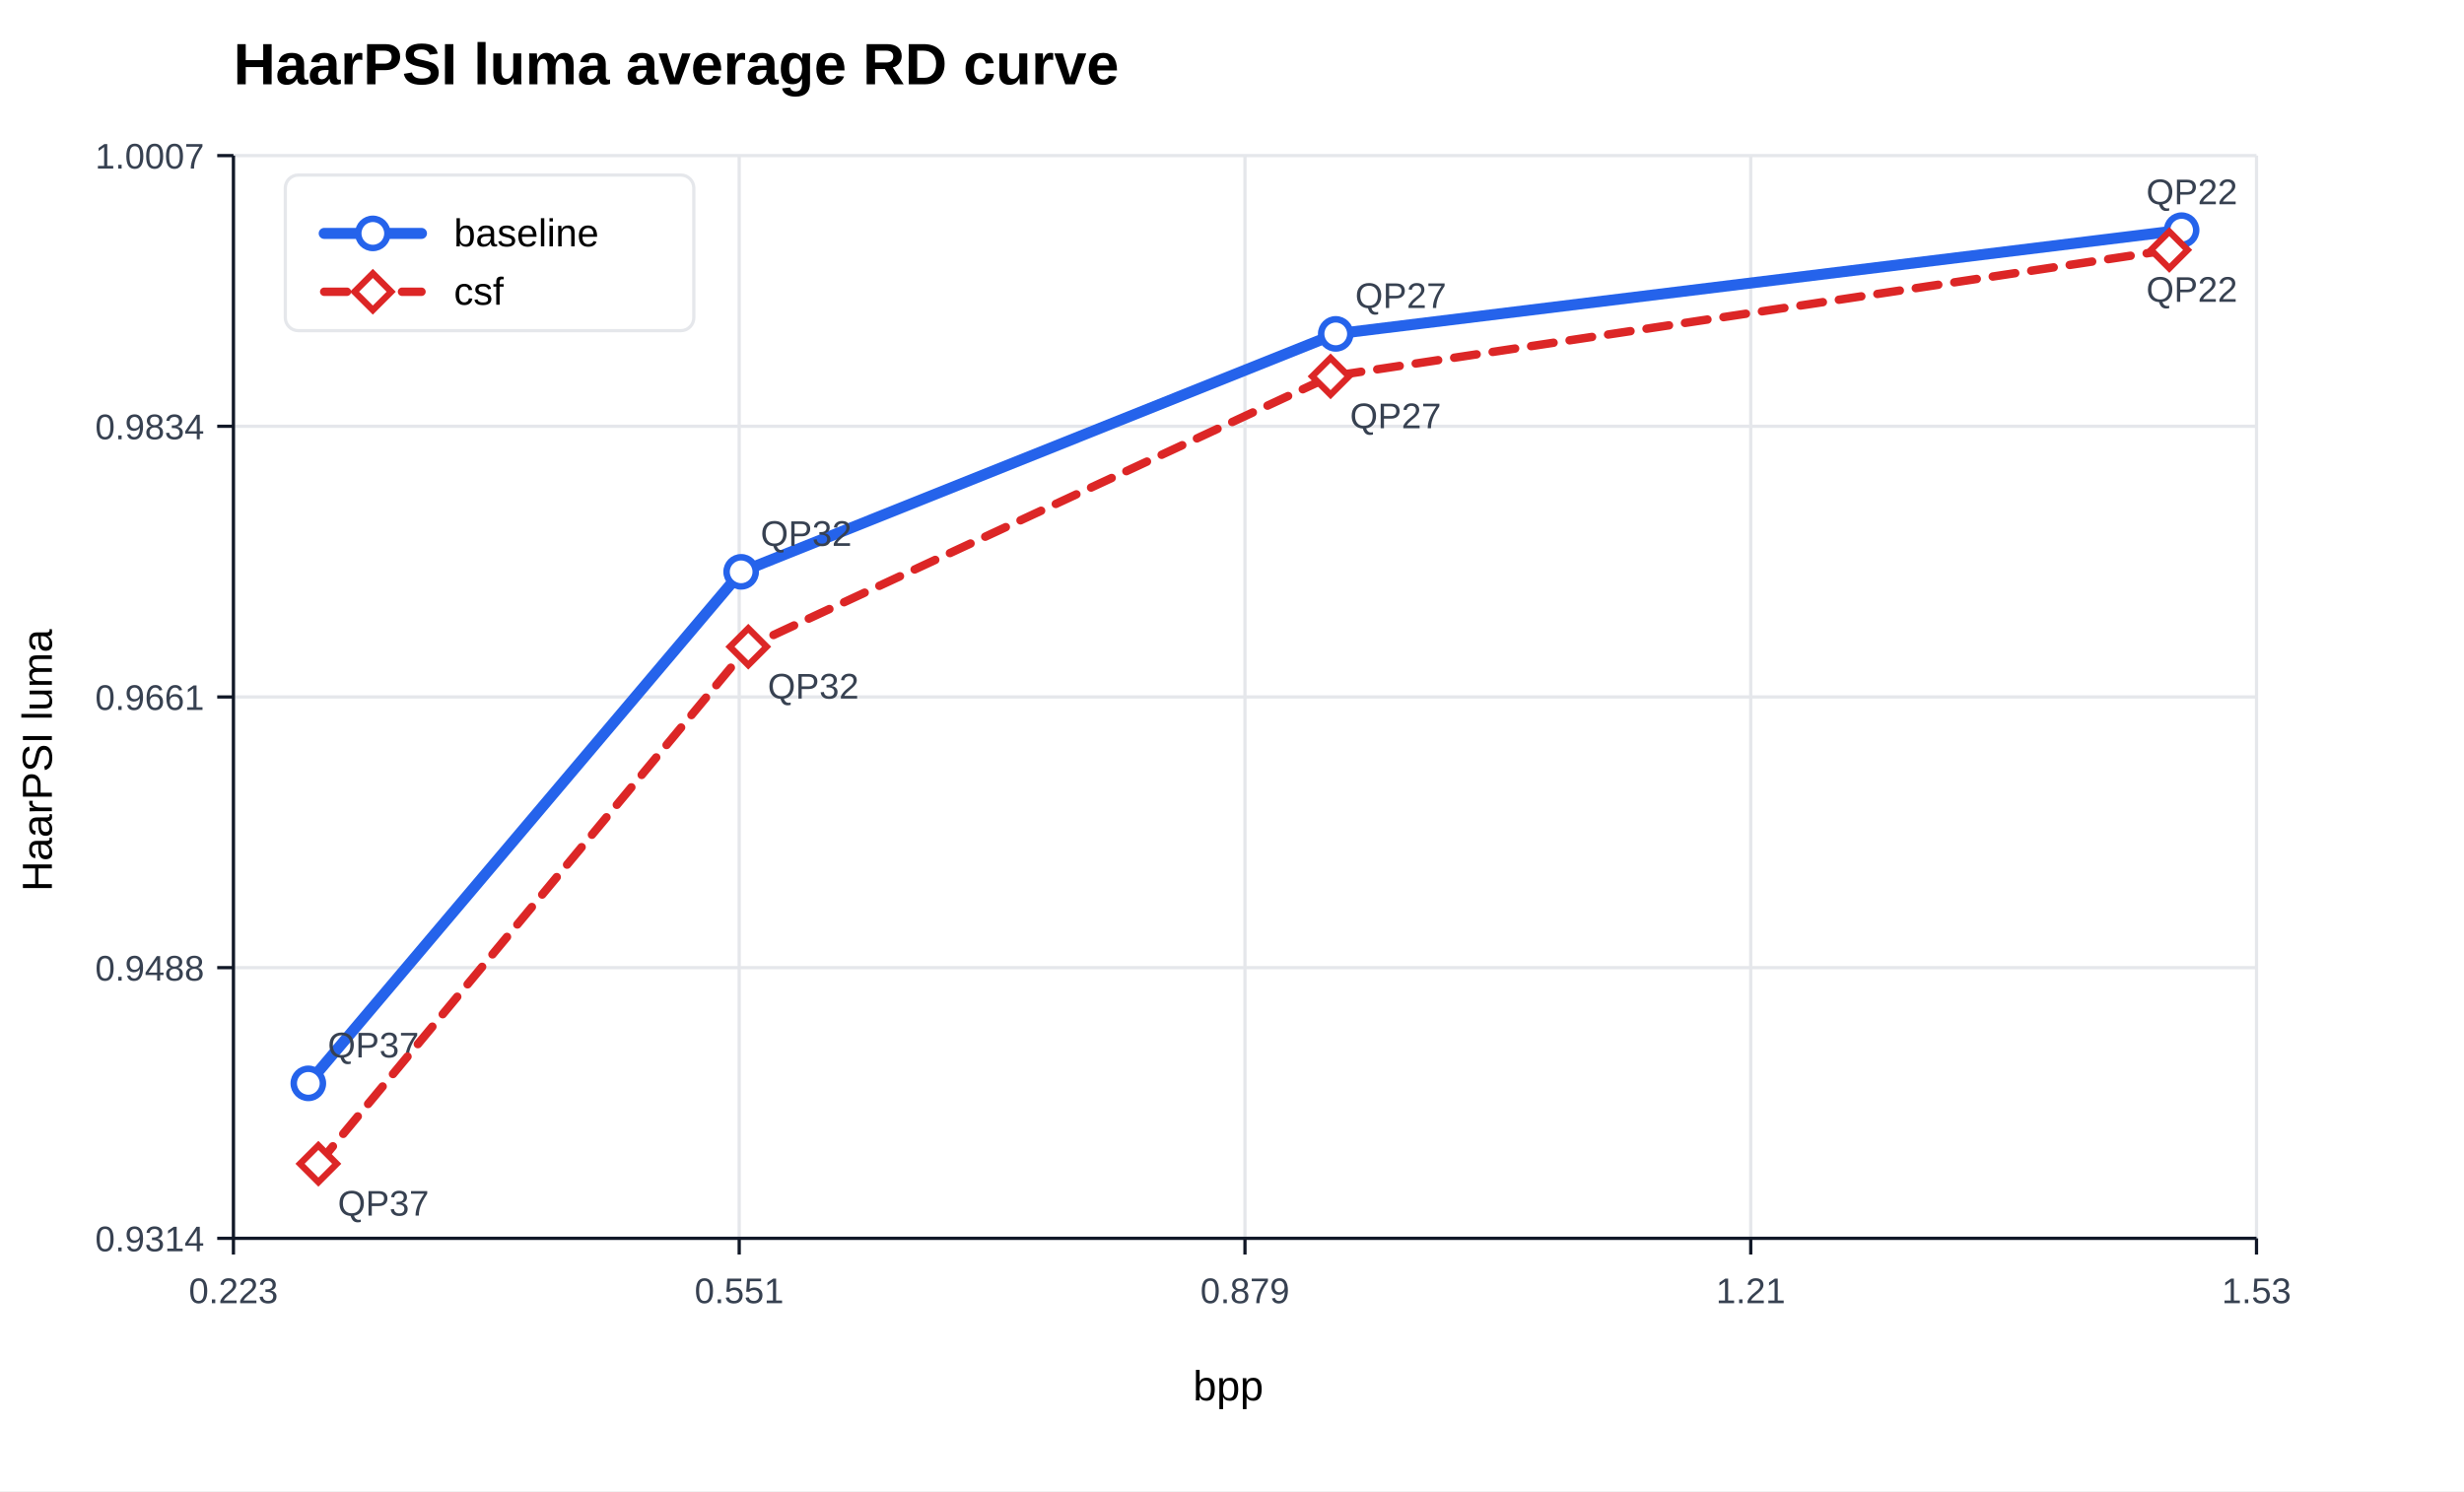
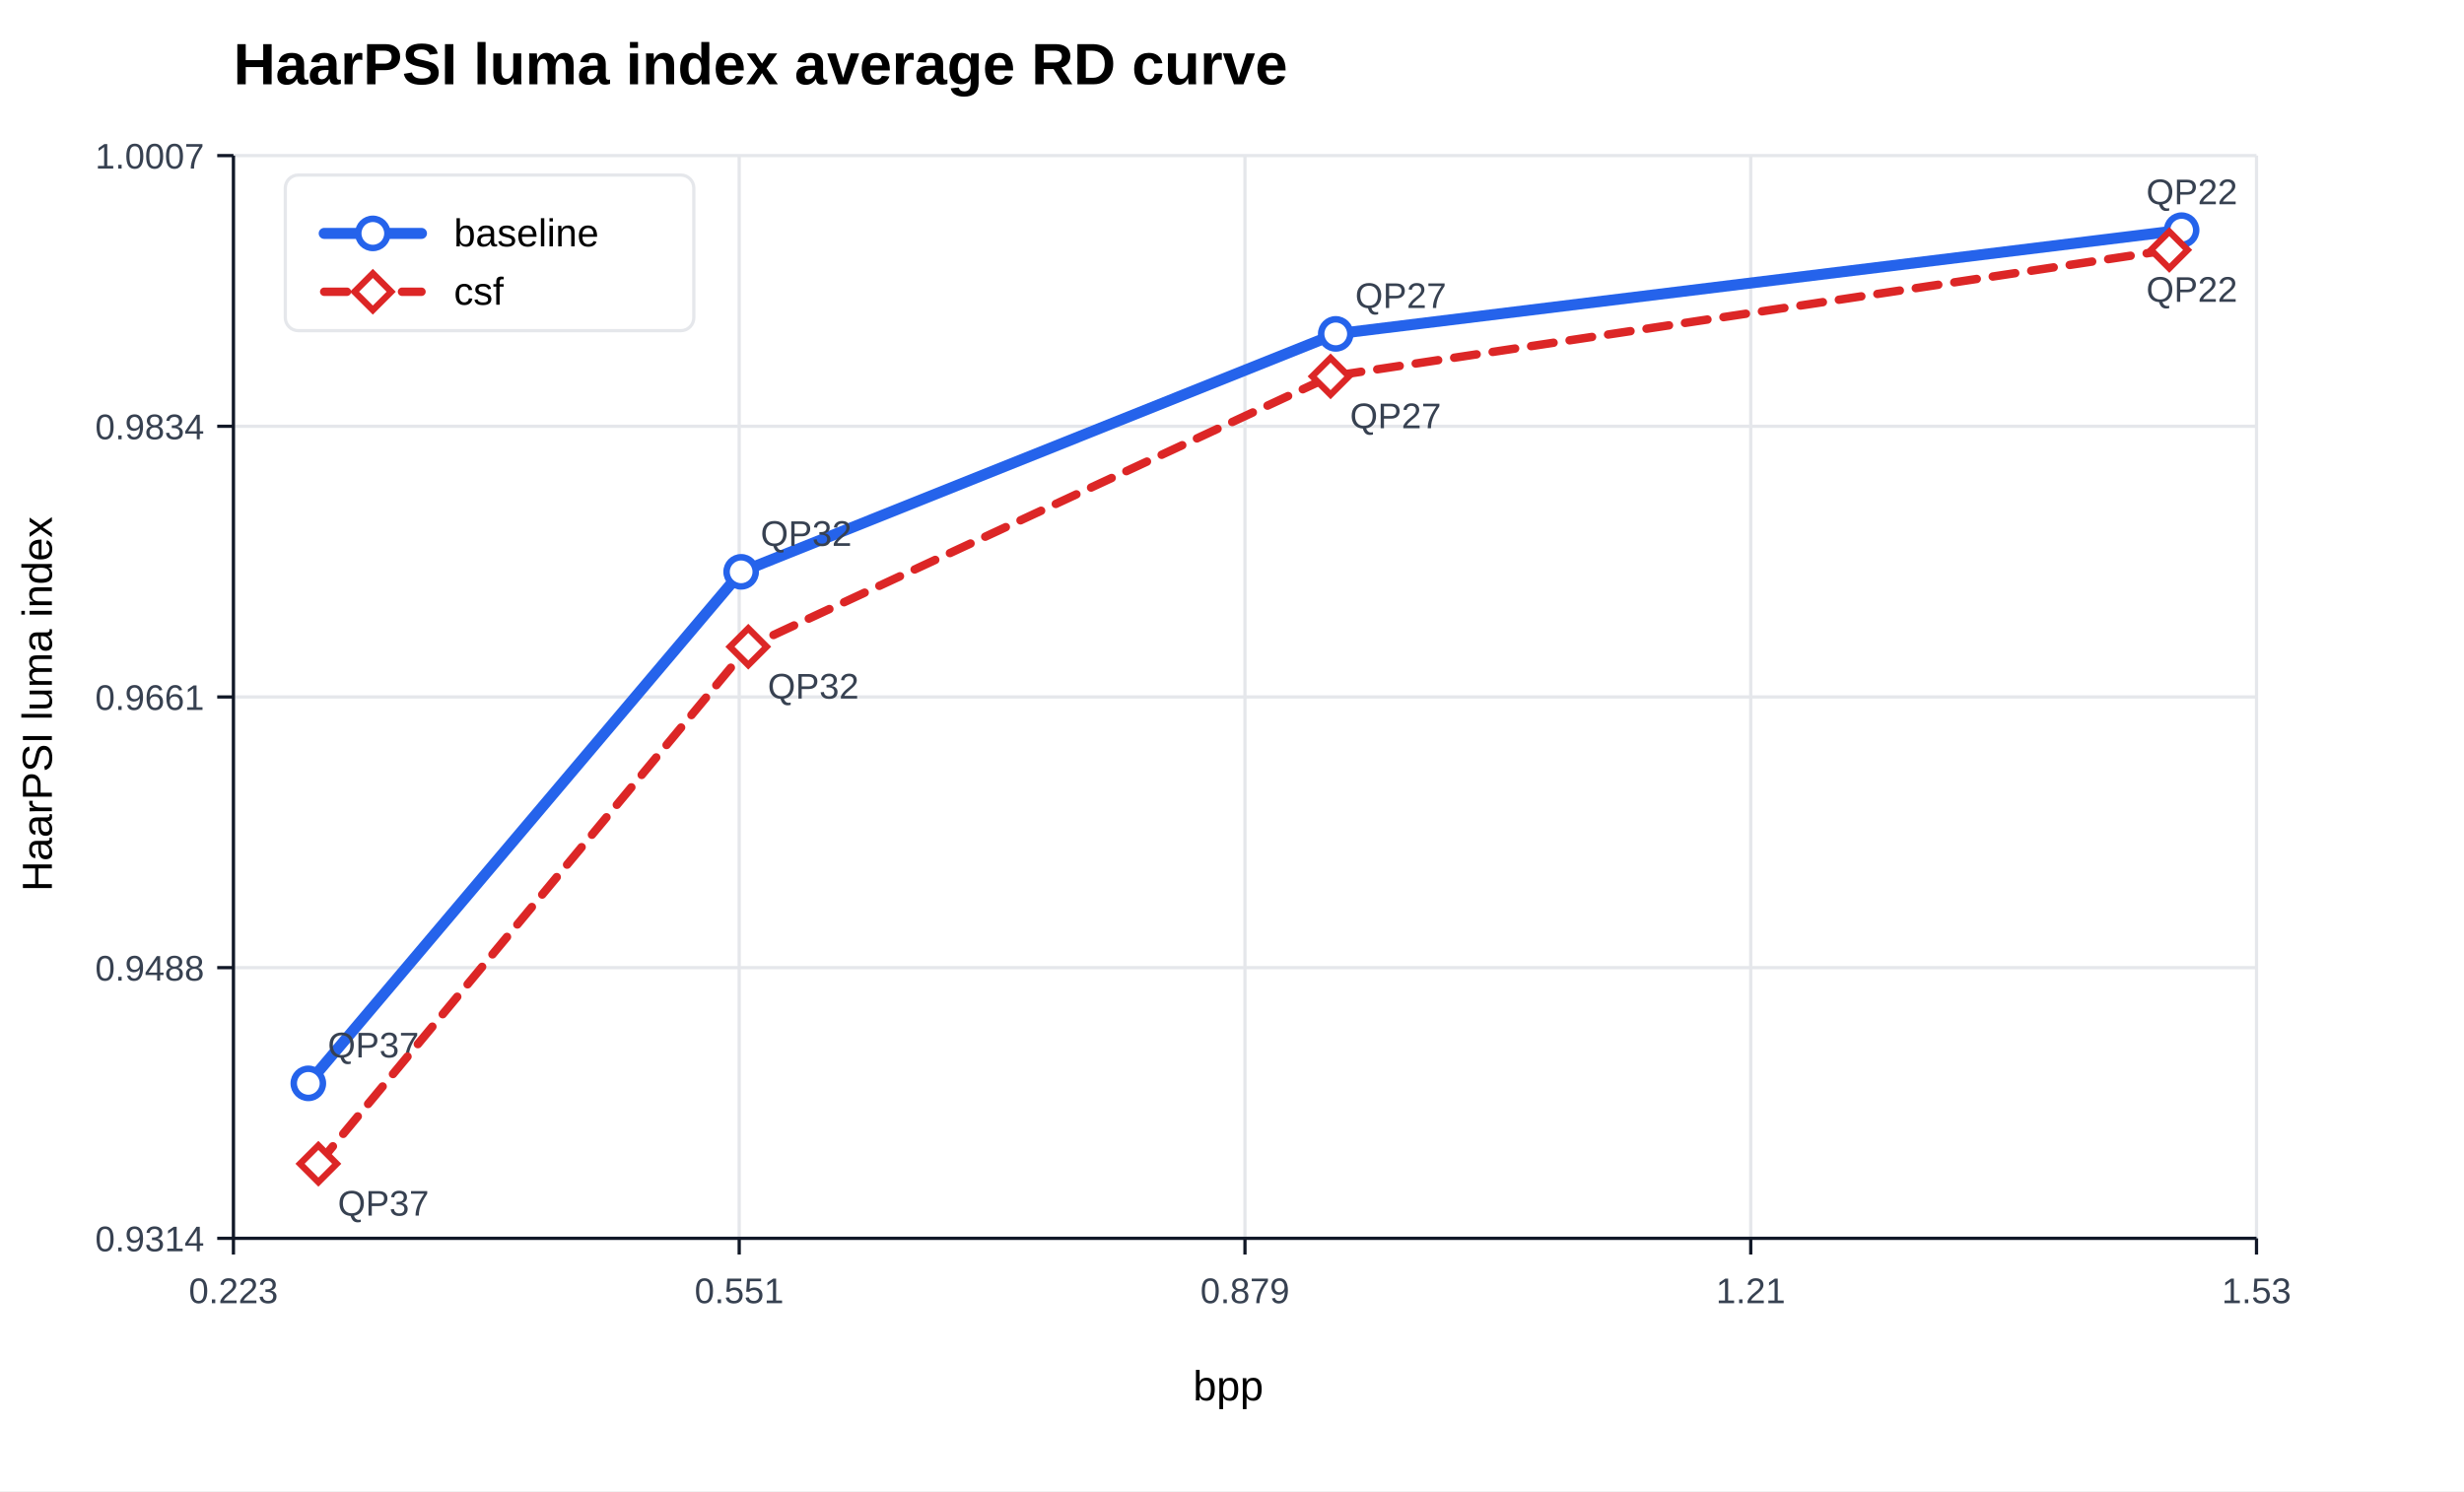
<svg xmlns="http://www.w3.org/2000/svg" width="760" height="460" viewBox="0 0 760 460">
  <rect width="100%" height="100%" fill="#ffffff" />
-   <text x="72" y="26" font-family="Arial" font-size="18" font-weight="700">HaarPSI luma average RD curve</text>
+   <text x="72" y="26" font-family="Arial" font-size="18" font-weight="700">HaarPSI luma index average RD curve</text>
  <line x1="72.0" y1="48" x2="72.0" y2="382" stroke="#e5e7eb" stroke-width="1" />
  <line x1="228.0" y1="48" x2="228.0" y2="382" stroke="#e5e7eb" stroke-width="1" />
  <line x1="384.0" y1="48" x2="384.0" y2="382" stroke="#e5e7eb" stroke-width="1" />
  <line x1="540.0" y1="48" x2="540.0" y2="382" stroke="#e5e7eb" stroke-width="1" />
  <line x1="696.0" y1="48" x2="696.0" y2="382" stroke="#e5e7eb" stroke-width="1" />
  <line x1="72" y1="382.0" x2="696" y2="382.0" stroke="#e5e7eb" stroke-width="1" />
  <line x1="72" y1="298.5" x2="696" y2="298.5" stroke="#e5e7eb" stroke-width="1" />
  <line x1="72" y1="215.0" x2="696" y2="215.0" stroke="#e5e7eb" stroke-width="1" />
  <line x1="72" y1="131.5" x2="696" y2="131.5" stroke="#e5e7eb" stroke-width="1" />
  <line x1="72" y1="48.0" x2="696" y2="48.0" stroke="#e5e7eb" stroke-width="1" />
  <line x1="72" y1="382" x2="696" y2="382" stroke="#111827" />
  <line x1="72" y1="48" x2="72" y2="382" stroke="#111827" />
  <text x="368" y="432" font-family="Arial" font-size="13">bpp</text>
-   <text x="16" y="275" font-family="Arial" font-size="13" transform="rotate(-90 16,275)">HaarPSI luma</text>
+   <text x="16" y="275" font-family="Arial" font-size="13" transform="rotate(-90 16,275)">HaarPSI luma index</text>
  <line x1="72.0" y1="382" x2="72.0" y2="387" stroke="#111827" />
  <text x="72.0" y="402" font-family="Arial" font-size="11" fill="#374151" text-anchor="middle">0.223</text>
  <line x1="228.0" y1="382" x2="228.0" y2="387" stroke="#111827" />
  <text x="228.0" y="402" font-family="Arial" font-size="11" fill="#374151" text-anchor="middle">0.551</text>
  <line x1="384.0" y1="382" x2="384.0" y2="387" stroke="#111827" />
  <text x="384.0" y="402" font-family="Arial" font-size="11" fill="#374151" text-anchor="middle">0.879</text>
  <line x1="540.0" y1="382" x2="540.0" y2="387" stroke="#111827" />
  <text x="540.0" y="402" font-family="Arial" font-size="11" fill="#374151" text-anchor="middle">1.21</text>
  <line x1="696.0" y1="382" x2="696.0" y2="387" stroke="#111827" />
  <text x="696.0" y="402" font-family="Arial" font-size="11" fill="#374151" text-anchor="middle">1.53</text>
  <line x1="67" y1="382.0" x2="72" y2="382.0" stroke="#111827" />
  <text x="63" y="386.0" font-family="Arial" font-size="11" fill="#374151" text-anchor="end">0.9314</text>
  <line x1="67" y1="298.5" x2="72" y2="298.5" stroke="#111827" />
  <text x="63" y="302.5" font-family="Arial" font-size="11" fill="#374151" text-anchor="end">0.9488</text>
  <line x1="67" y1="215.0" x2="72" y2="215.0" stroke="#111827" />
  <text x="63" y="219.0" font-family="Arial" font-size="11" fill="#374151" text-anchor="end">0.9661</text>
  <line x1="67" y1="131.5" x2="72" y2="131.5" stroke="#111827" />
  <text x="63" y="135.5" font-family="Arial" font-size="11" fill="#374151" text-anchor="end">0.9834</text>
  <line x1="67" y1="48.0" x2="72" y2="48.0" stroke="#111827" />
  <text x="63" y="52.0" font-family="Arial" font-size="11" fill="#374151" text-anchor="end">1.0007</text>
  <polyline fill="none" stroke="#2563eb" stroke-width="3.4" stroke-linecap="round" stroke-linejoin="round" points="95.1,334.2 228.6,176.4 412.0,103.0 672.9,71.0" />
  <circle cx="95.1" cy="334.2" r="4.5" fill="#ffffff" stroke="#2563eb" stroke-width="2" />
  <text x="101.1" y="326.2" font-family="Arial" font-size="11" fill="#374151">QP37</text>
  <circle cx="228.6" cy="176.4" r="4.5" fill="#ffffff" stroke="#2563eb" stroke-width="2" />
  <text x="234.6" y="168.4" font-family="Arial" font-size="11" fill="#374151">QP32</text>
  <circle cx="412.0" cy="103.0" r="4.5" fill="#ffffff" stroke="#2563eb" stroke-width="2" />
  <text x="418.0" y="95.0" font-family="Arial" font-size="11" fill="#374151">QP27</text>
  <circle cx="672.9" cy="71.0" r="4.5" fill="#ffffff" stroke="#2563eb" stroke-width="2" />
  <text x="662.0" y="63.0" font-family="Arial" font-size="11" fill="#374151">QP22</text>
  <polyline fill="none" stroke="#dc2626" stroke-width="2.6" stroke-linecap="round" stroke-linejoin="round" stroke-dasharray="7 5" points="98.2,359.0 230.8,199.5 410.4,116.1 669.1,77.1" />
  <rect x="94.2" y="355.0" width="8" height="8" transform="rotate(45 98.2 359.0)" fill="#ffffff" stroke="#dc2626" stroke-width="2" />
  <text x="104.2" y="375.0" font-family="Arial" font-size="11" fill="#374151">QP37</text>
  <rect x="226.8" y="195.5" width="8" height="8" transform="rotate(45 230.8 199.5)" fill="#ffffff" stroke="#dc2626" stroke-width="2" />
  <text x="236.8" y="215.5" font-family="Arial" font-size="11" fill="#374151">QP32</text>
  <rect x="406.4" y="112.1" width="8" height="8" transform="rotate(45 410.4 116.1)" fill="#ffffff" stroke="#dc2626" stroke-width="2" />
  <text x="416.4" y="132.1" font-family="Arial" font-size="11" fill="#374151">QP27</text>
  <rect x="665.1" y="73.1" width="8" height="8" transform="rotate(45 669.1 77.1)" fill="#ffffff" stroke="#dc2626" stroke-width="2" />
  <text x="662.0" y="93.1" font-family="Arial" font-size="11" fill="#374151">QP22</text>
  <rect x="88" y="54" width="126" height="48" rx="4" fill="#ffffff" stroke="#e5e7eb" />
  <line x1="100" y1="72" x2="130" y2="72" stroke="#2563eb" stroke-width="3.4" stroke-linecap="round" />
  <circle cx="115.0" cy="72.0" r="4.5" fill="#ffffff" stroke="#2563eb" stroke-width="2" />
  <text x="140" y="76" font-family="Arial" font-size="12">baseline</text>
  <line x1="100" y1="90" x2="130" y2="90" stroke="#dc2626" stroke-width="2.6" stroke-linecap="round" stroke-dasharray="7 5" />
  <rect x="111.0" y="86.0" width="8" height="8" transform="rotate(45 115.0 90.0)" fill="#ffffff" stroke="#dc2626" stroke-width="2" />
  <text x="140" y="94" font-family="Arial" font-size="12">csf</text>
</svg>
